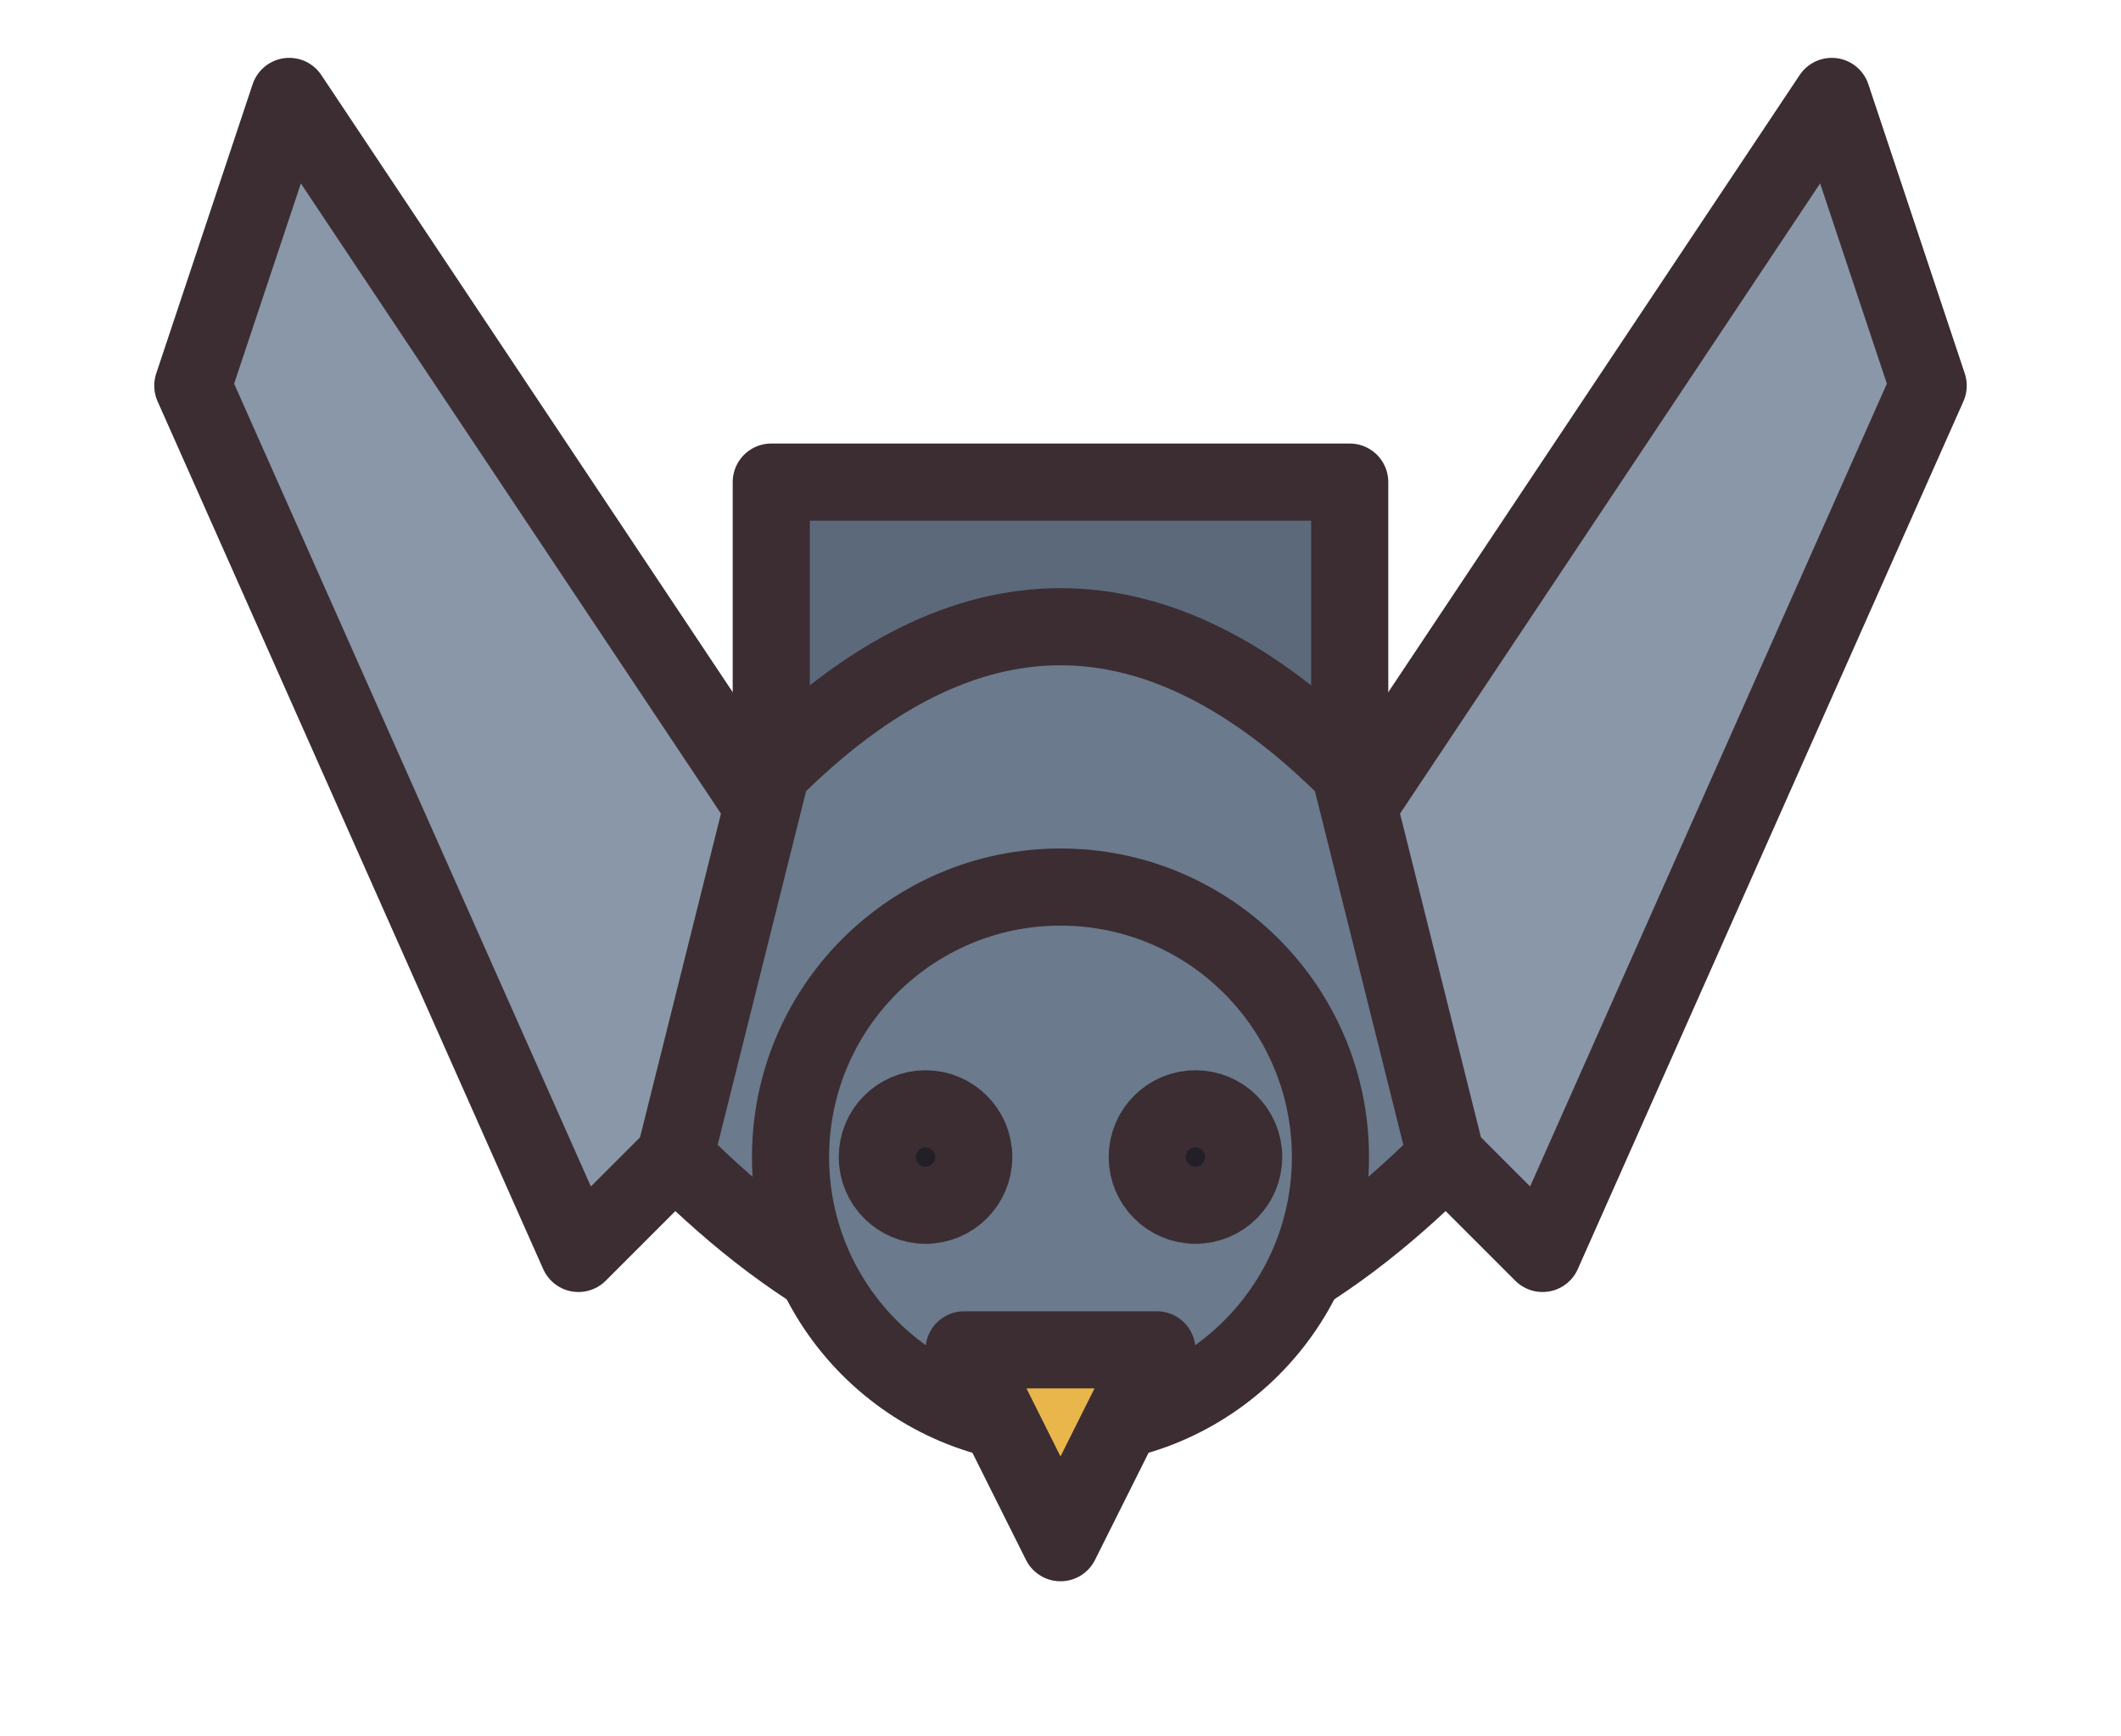
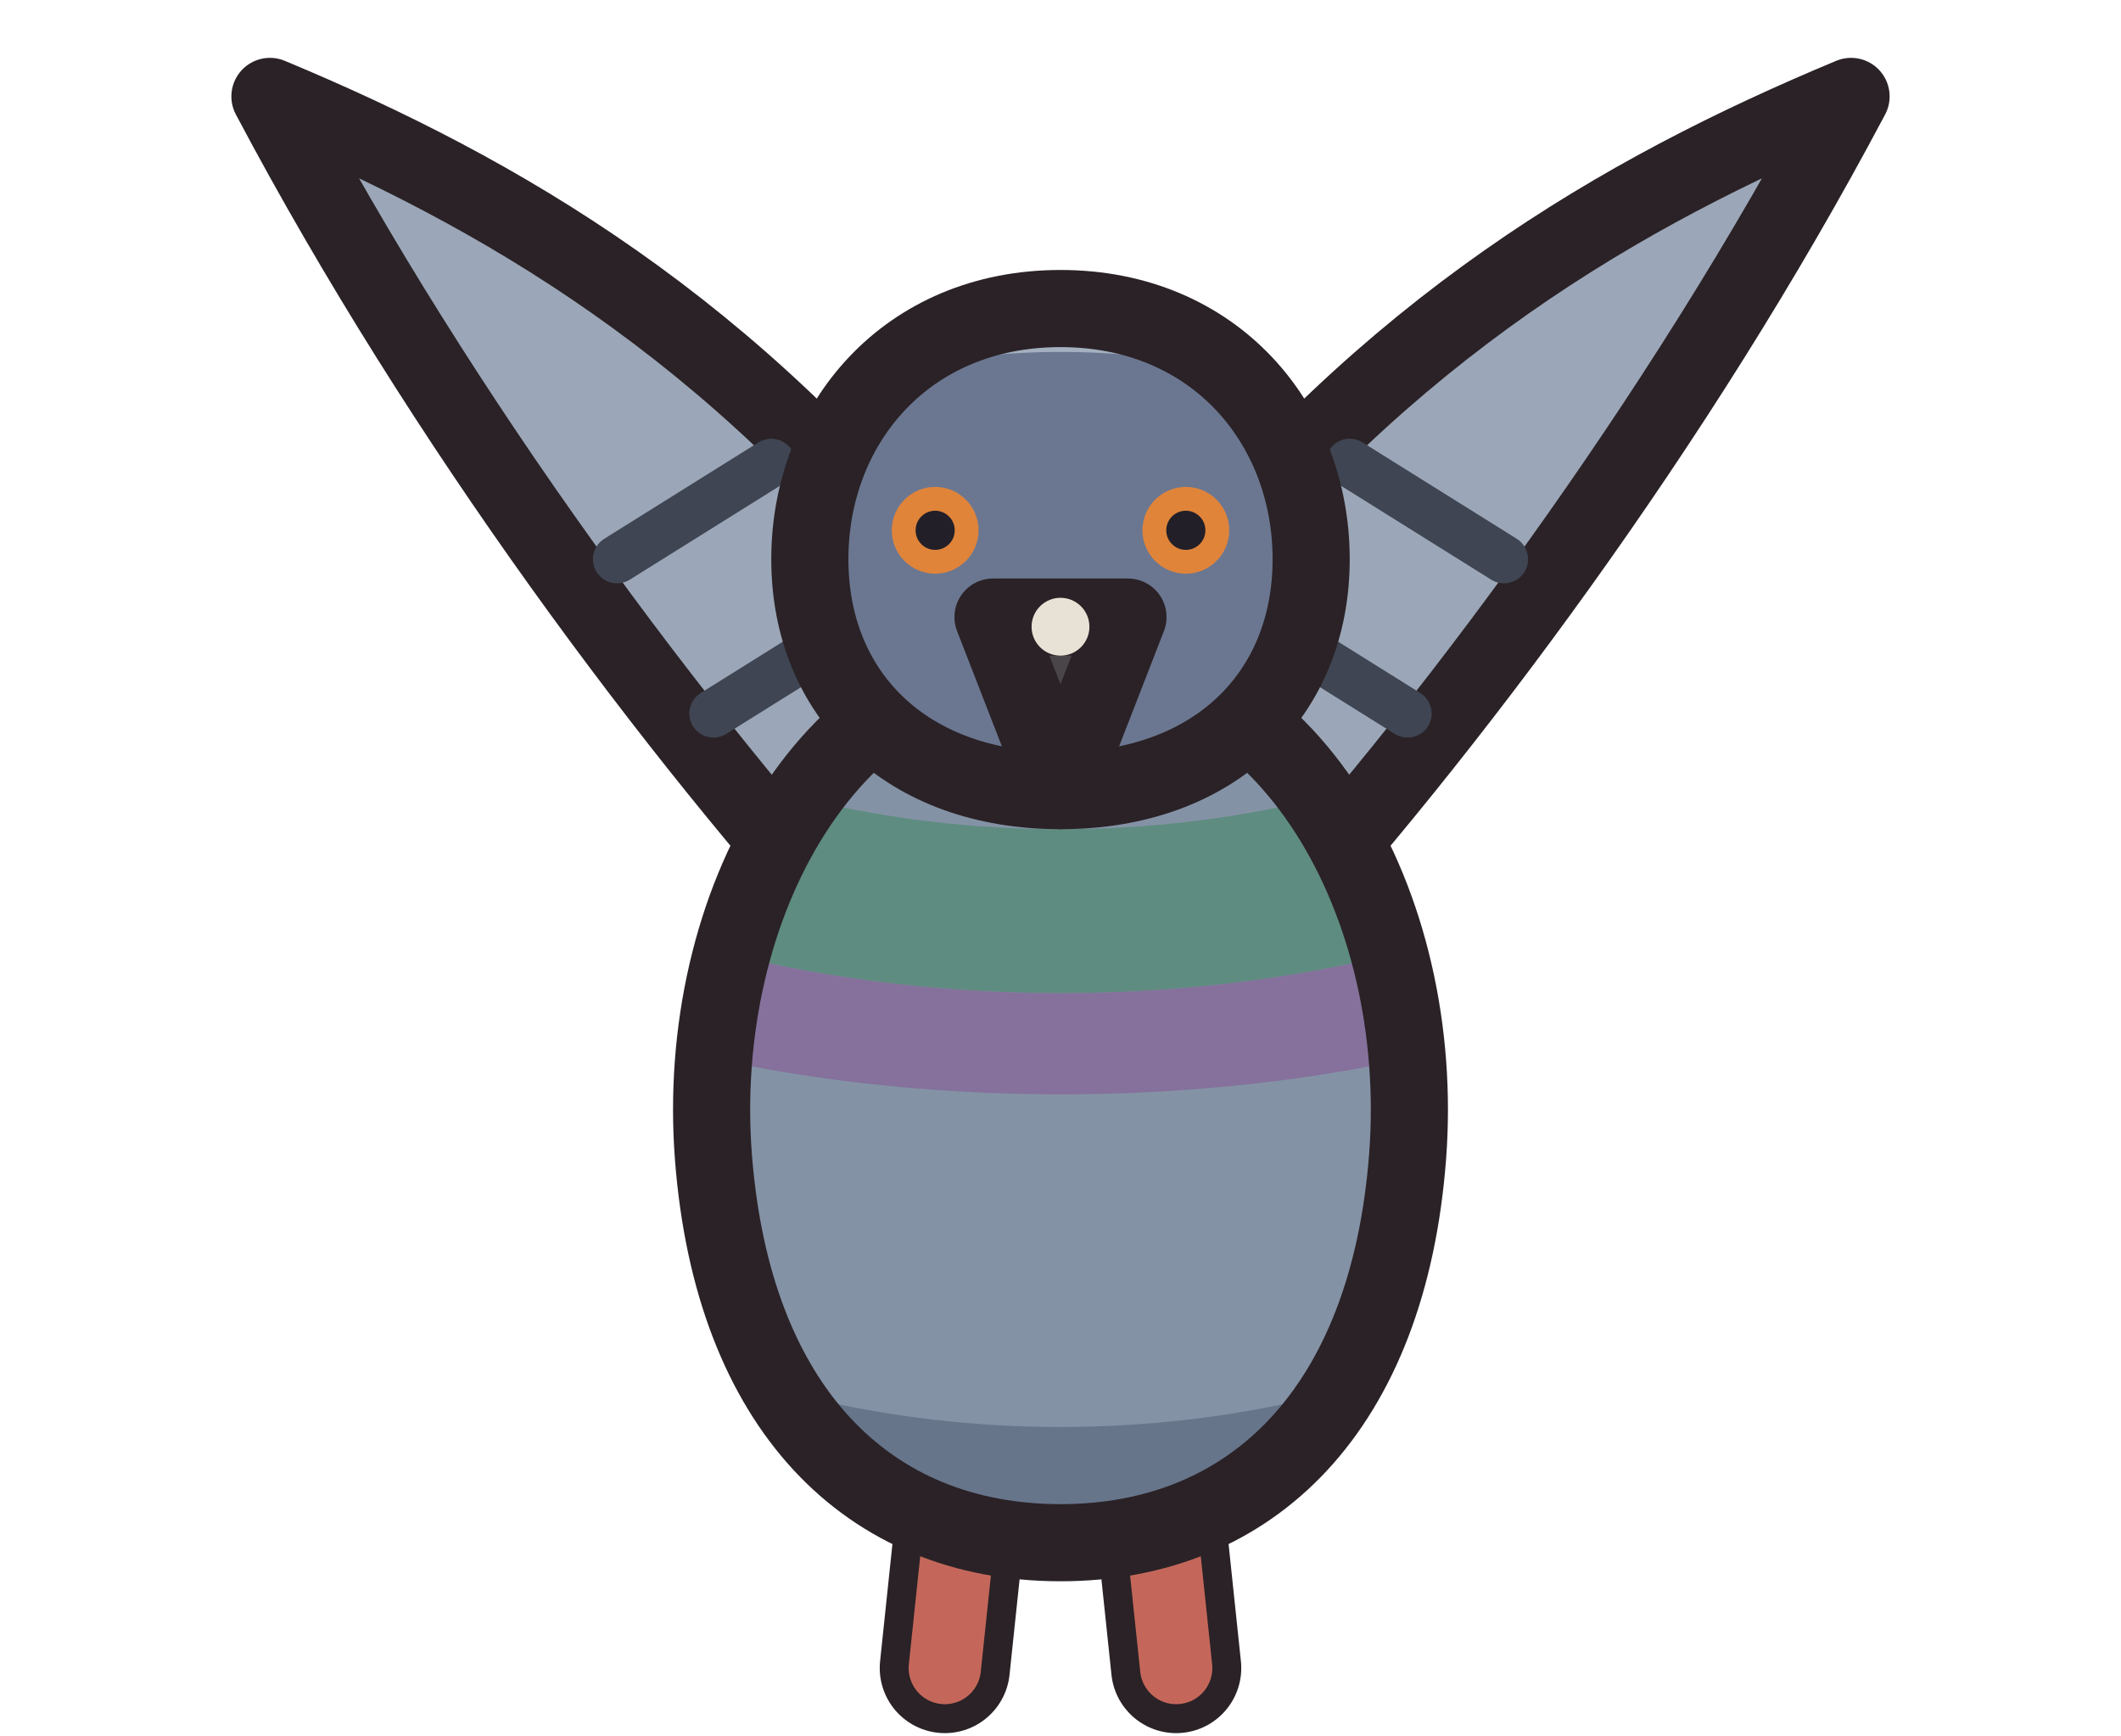
- <svg xmlns="http://www.w3.org/2000/svg" width="22" height="18" viewBox="0 0 22 18" shape-rendering="geometricPrecision" stroke="#3b2d32" stroke-width="0.8" stroke-linejoin="round" stroke-linecap="round">
-   <path d="M8 8 L8 5 L14 5 L14 8 Z" fill="#5c697a" />
-   <path d="M9 10 L3 1 L2 4 L6 13 Z M13 10 L19 1 L20 4 L16 13 Z" fill="#8a97a8" />
-   <path d="M8 8 Q11 5 14 8 L15 12 Q11 16 7 12 Z" fill="#6b7a8c" />
-   <circle cx="11" cy="12" r="2.8" fill="#6b7a8c" />
-   <path d="M10 14 L12 14 L11 16 Z" fill="#e8b64a" />
-   <circle cx="9.6" cy="12" r="0.5" fill="#221f28" />
-   <circle cx="12.4" cy="12" r="0.5" fill="#221f28" />
+ <svg xmlns="http://www.w3.org/2000/svg" width="22" height="18" viewBox="0 0 22 18" shape-rendering="geometricPrecision" stroke="#2a2226" stroke-width="0.8" stroke-linejoin="round" stroke-linecap="round">
+   <path d="M10 15.4 L9.8 17.3" fill="none" stroke-width="1.35" />
+   <path d="M10 15.4 L9.8 17.3" fill="none" stroke="#c4675a" stroke-width="0.75" />
+   <path d="M12 15.4 L12.2 17.3" fill="none" stroke-width="1.35" />
+   <path d="M12 15.4 L12.2 17.3" fill="none" stroke="#c4675a" stroke-width="0.75" />
+   <path d="M9 9.8 C7 7.6 4.6 4.4 2.8 1 C5.2 2 7.6 3.4 9.8 6.2 Z" fill="#9ba7b8" />
+   <path d="M13 9.8 C15 7.6 17.4 4.4 19.2 1 C16.8 2 14.4 3.4 12.2 6.2 Z" fill="#9ba7b8" />
+   <path d="M6.4 5.8 L8 4.8 M7.4 7.4 L9 6.4 M15.6 5.8 L14 4.8 M14.6 7.4 L13 6.4" fill="none" stroke="#3f4552" stroke-width="0.5" />
+   <clipPath id="pigeon-body">
+     <path d="M11 6.8 C13.4 6.8 14.8 9.4 14.6 12 C14.4 14.6 13 16 11 16 C9 16 7.6 14.6 7.4 12 C7.2 9.4 8.6 6.8 11 6.8 Z" />
+   </clipPath>
+   <path d="M11 6.8 C13.4 6.8 14.8 9.4 14.6 12 C14.4 14.6 13 16 11 16 C9 16 7.6 14.6 7.4 12 C7.2 9.4 8.6 6.8 11 6.8 Z" fill="#8492a6" stroke="none" />
+   <g clip-path="url(#pigeon-body)" stroke="none">
+     <path d="M6 7.4 C9 9 13 9 16 7.4 L16 9.4 C13 10.6 9 10.6 6 9.4 Z" fill="#5f8c80" />
+     <path d="M6 9.4 C9 10.6 13 10.6 16 9.4 L16 10.6 C13 11.6 9 11.6 6 10.6 Z" fill="#85719b" />
+     <path d="M6 13.6 C9 15.2 13 15.2 16 13.6 L16 17 L6 17 Z" fill="#67758b" />
+   </g>
+   <path d="M11 6.8 C13.4 6.8 14.8 9.4 14.6 12 C14.4 14.6 13 16 11 16 C9 16 7.6 14.6 7.4 12 C7.2 9.4 8.6 6.8 11 6.8 Z" fill="none" />
+   <clipPath id="pigeon-head">
+     <path d="M11 3.2 C12.6 3.2 13.6 4.4 13.6 5.8 C13.6 7.2 12.6 8.2 11 8.2 C9.4 8.2 8.4 7.2 8.4 5.8 C8.4 4.4 9.4 3.2 11 3.2 Z" />
+   </clipPath>
+   <path d="M11 3.2 C12.6 3.2 13.6 4.4 13.6 5.8 C13.6 7.2 12.6 8.2 11 8.2 C9.4 8.2 8.4 7.2 8.4 5.8 C8.4 4.4 9.4 3.2 11 3.2 Z" fill="#6b7791" stroke="none" />
+   <g clip-path="url(#pigeon-head)" stroke="none">
+     <path d="M8 4.4 C9.4 3.4 12.6 3.4 14 4.4 L14 2 L8 2 Z" fill="#a4b0c0" />
+   </g>
+   <path d="M11 3.2 C12.6 3.2 13.6 4.4 13.6 5.8 C13.6 7.2 12.6 8.2 11 8.2 C9.4 8.2 8.4 7.2 8.4 5.8 C8.4 4.4 9.4 3.2 11 3.2 Z" fill="none" />
+   <circle cx="9.7" cy="5.5" r="0.45" fill="#e0843a" stroke="none" />
+   <circle cx="9.7" cy="5.5" r="0.203" fill="#221f28" stroke="none" />
+   <circle cx="12.3" cy="5.5" r="0.45" fill="#e0843a" stroke="none" />
+   <circle cx="12.3" cy="5.5" r="0.203" fill="#221f28" stroke="none" />
+   <path d="M10.3 6.4 L11.7 6.4 L11 8.2 Z" fill="#4a4548" />
+   <circle cx="11" cy="6.5" r="0.3" fill="#e8e2d6" stroke="none" />
</svg>
